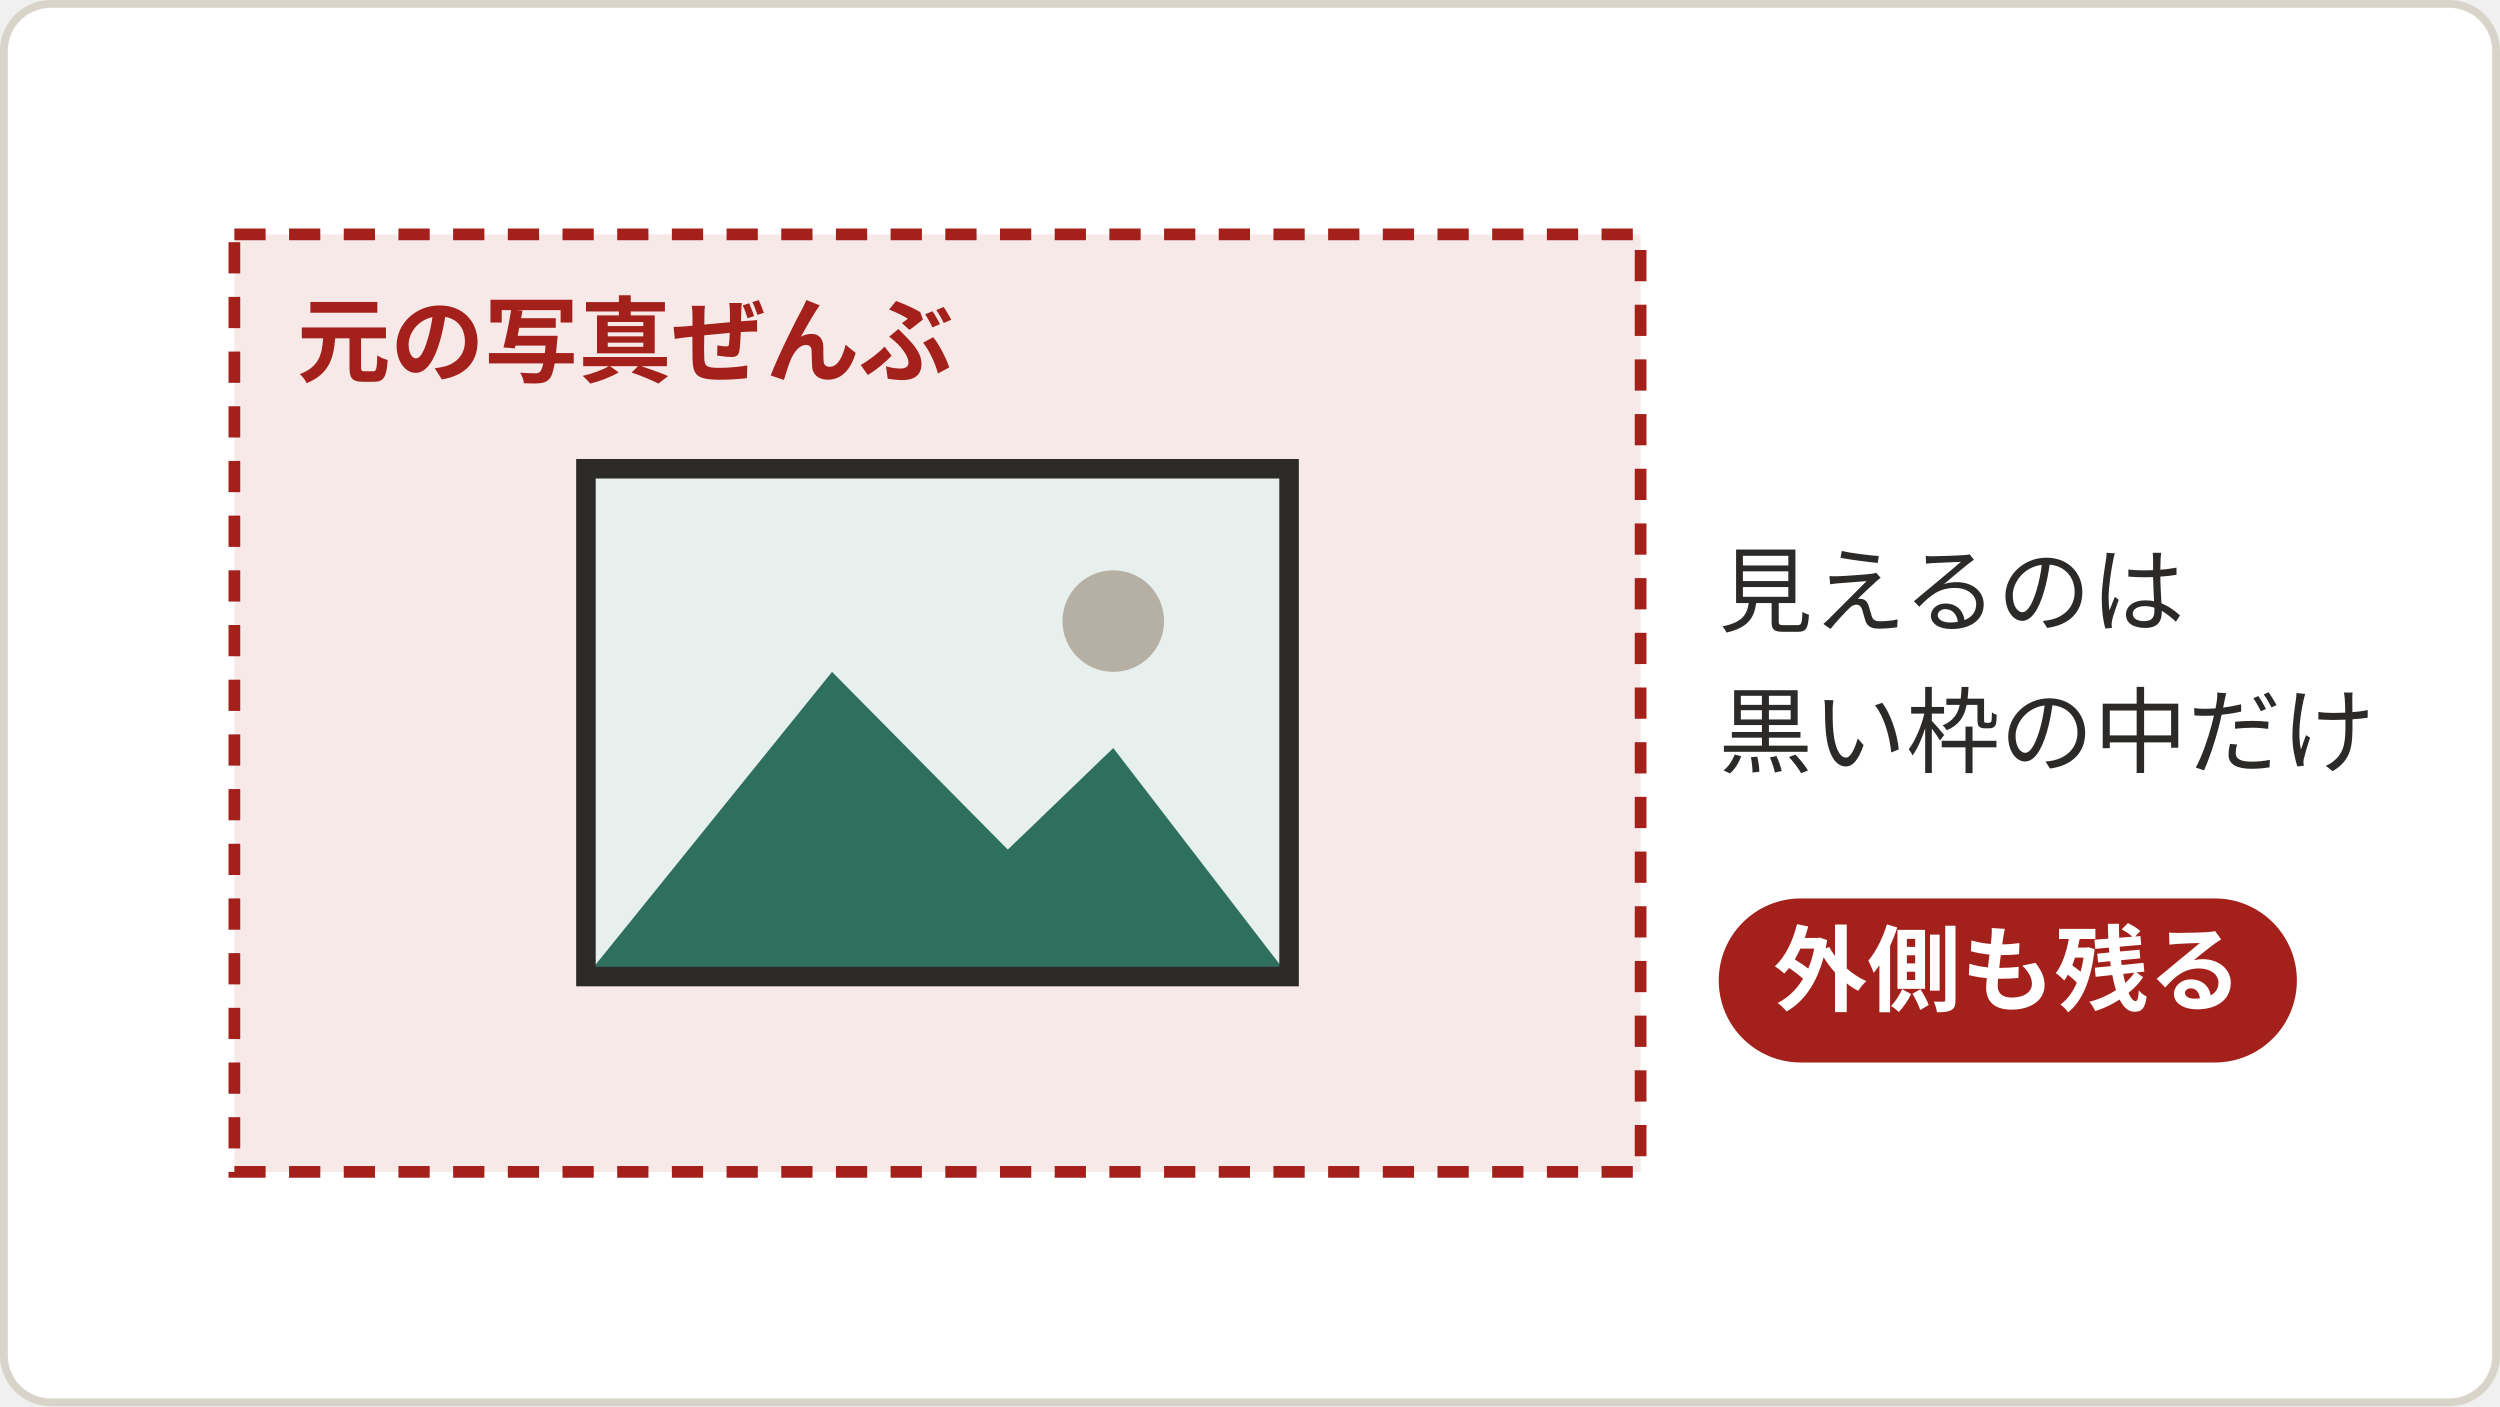
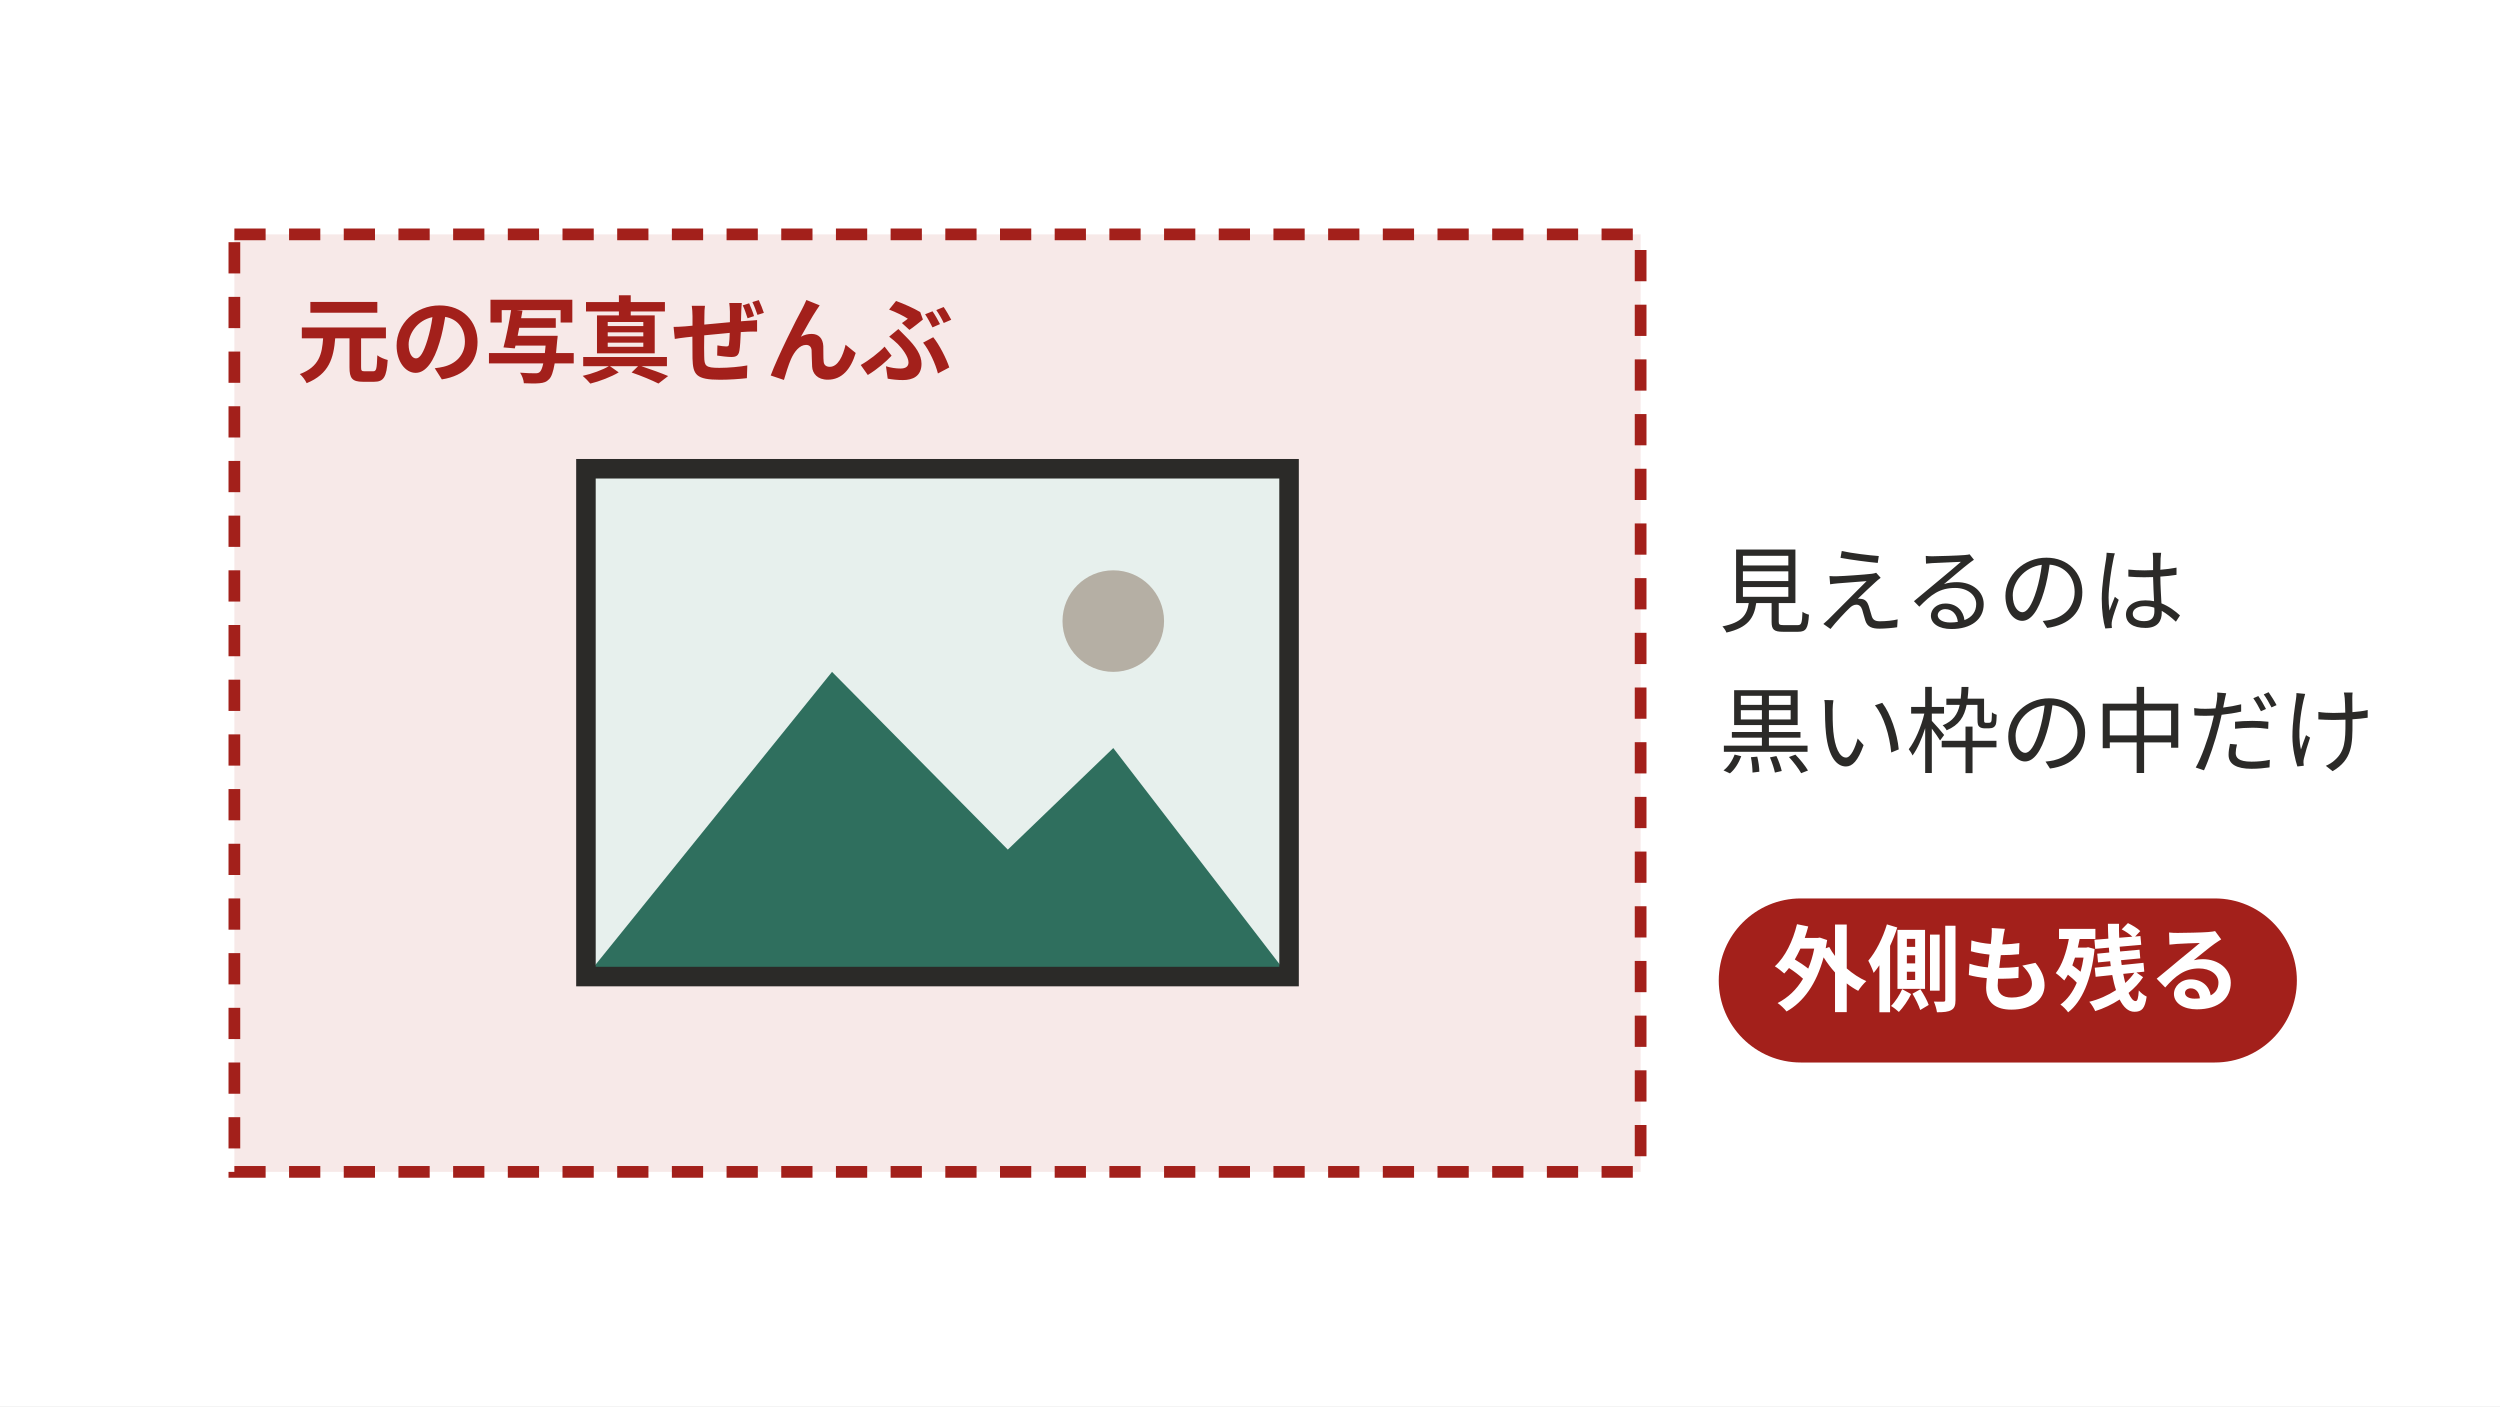
<svg xmlns="http://www.w3.org/2000/svg" viewBox="0 0 640 360" width="640" height="360" font-family="'Noto Sans JP', 'Hiragino Sans', 'Yu Gothic', Meiryo, sans-serif" role="img">
-   <rect x="1" y="1" width="638" height="358" rx="12" fill="#ffffff" stroke="#d9d4ca" stroke-width="2" />
+   <rect width="640" height="360" fill="#ffffff" />
  <rect x="60" y="60" width="360" height="240" rx="0" fill="#f7e9e8" stroke="#a3201b" stroke-width="3" stroke-dasharray="8 6" />
  <text x="76" y="96" font-size="24" fill="#a3201b" font-weight="700" text-anchor="start">元の写真ぜんぶ</text>
  <rect x="150" y="120" width="180" height="130" rx="0" fill="#e7f0ed" stroke="#8a857c" stroke-width="2" />
  <circle cx="285" cy="159" r="13" fill="#b5afa4" />
  <polygon points="150,250 213,172 258,217.5 285,191.5 330,250" fill="#2f6f5e" />
  <rect x="150" y="120" width="180" height="130" fill="none" stroke="#2b2a28" stroke-width="5" />
  <text x="440" y="160" font-size="24" fill="#2b2a28" font-weight="500" text-anchor="start">見えるのは</text>
  <text x="440" y="196" font-size="24" fill="#2b2a28" font-weight="500" text-anchor="start">黒い枠の中だけ</text>
  <rect x="440" y="230" width="148" height="42" rx="21" fill="#a3201b" />
  <text x="514" y="257" font-size="24" fill="#ffffff" font-weight="700" text-anchor="middle">外側も残る</text>
</svg>
